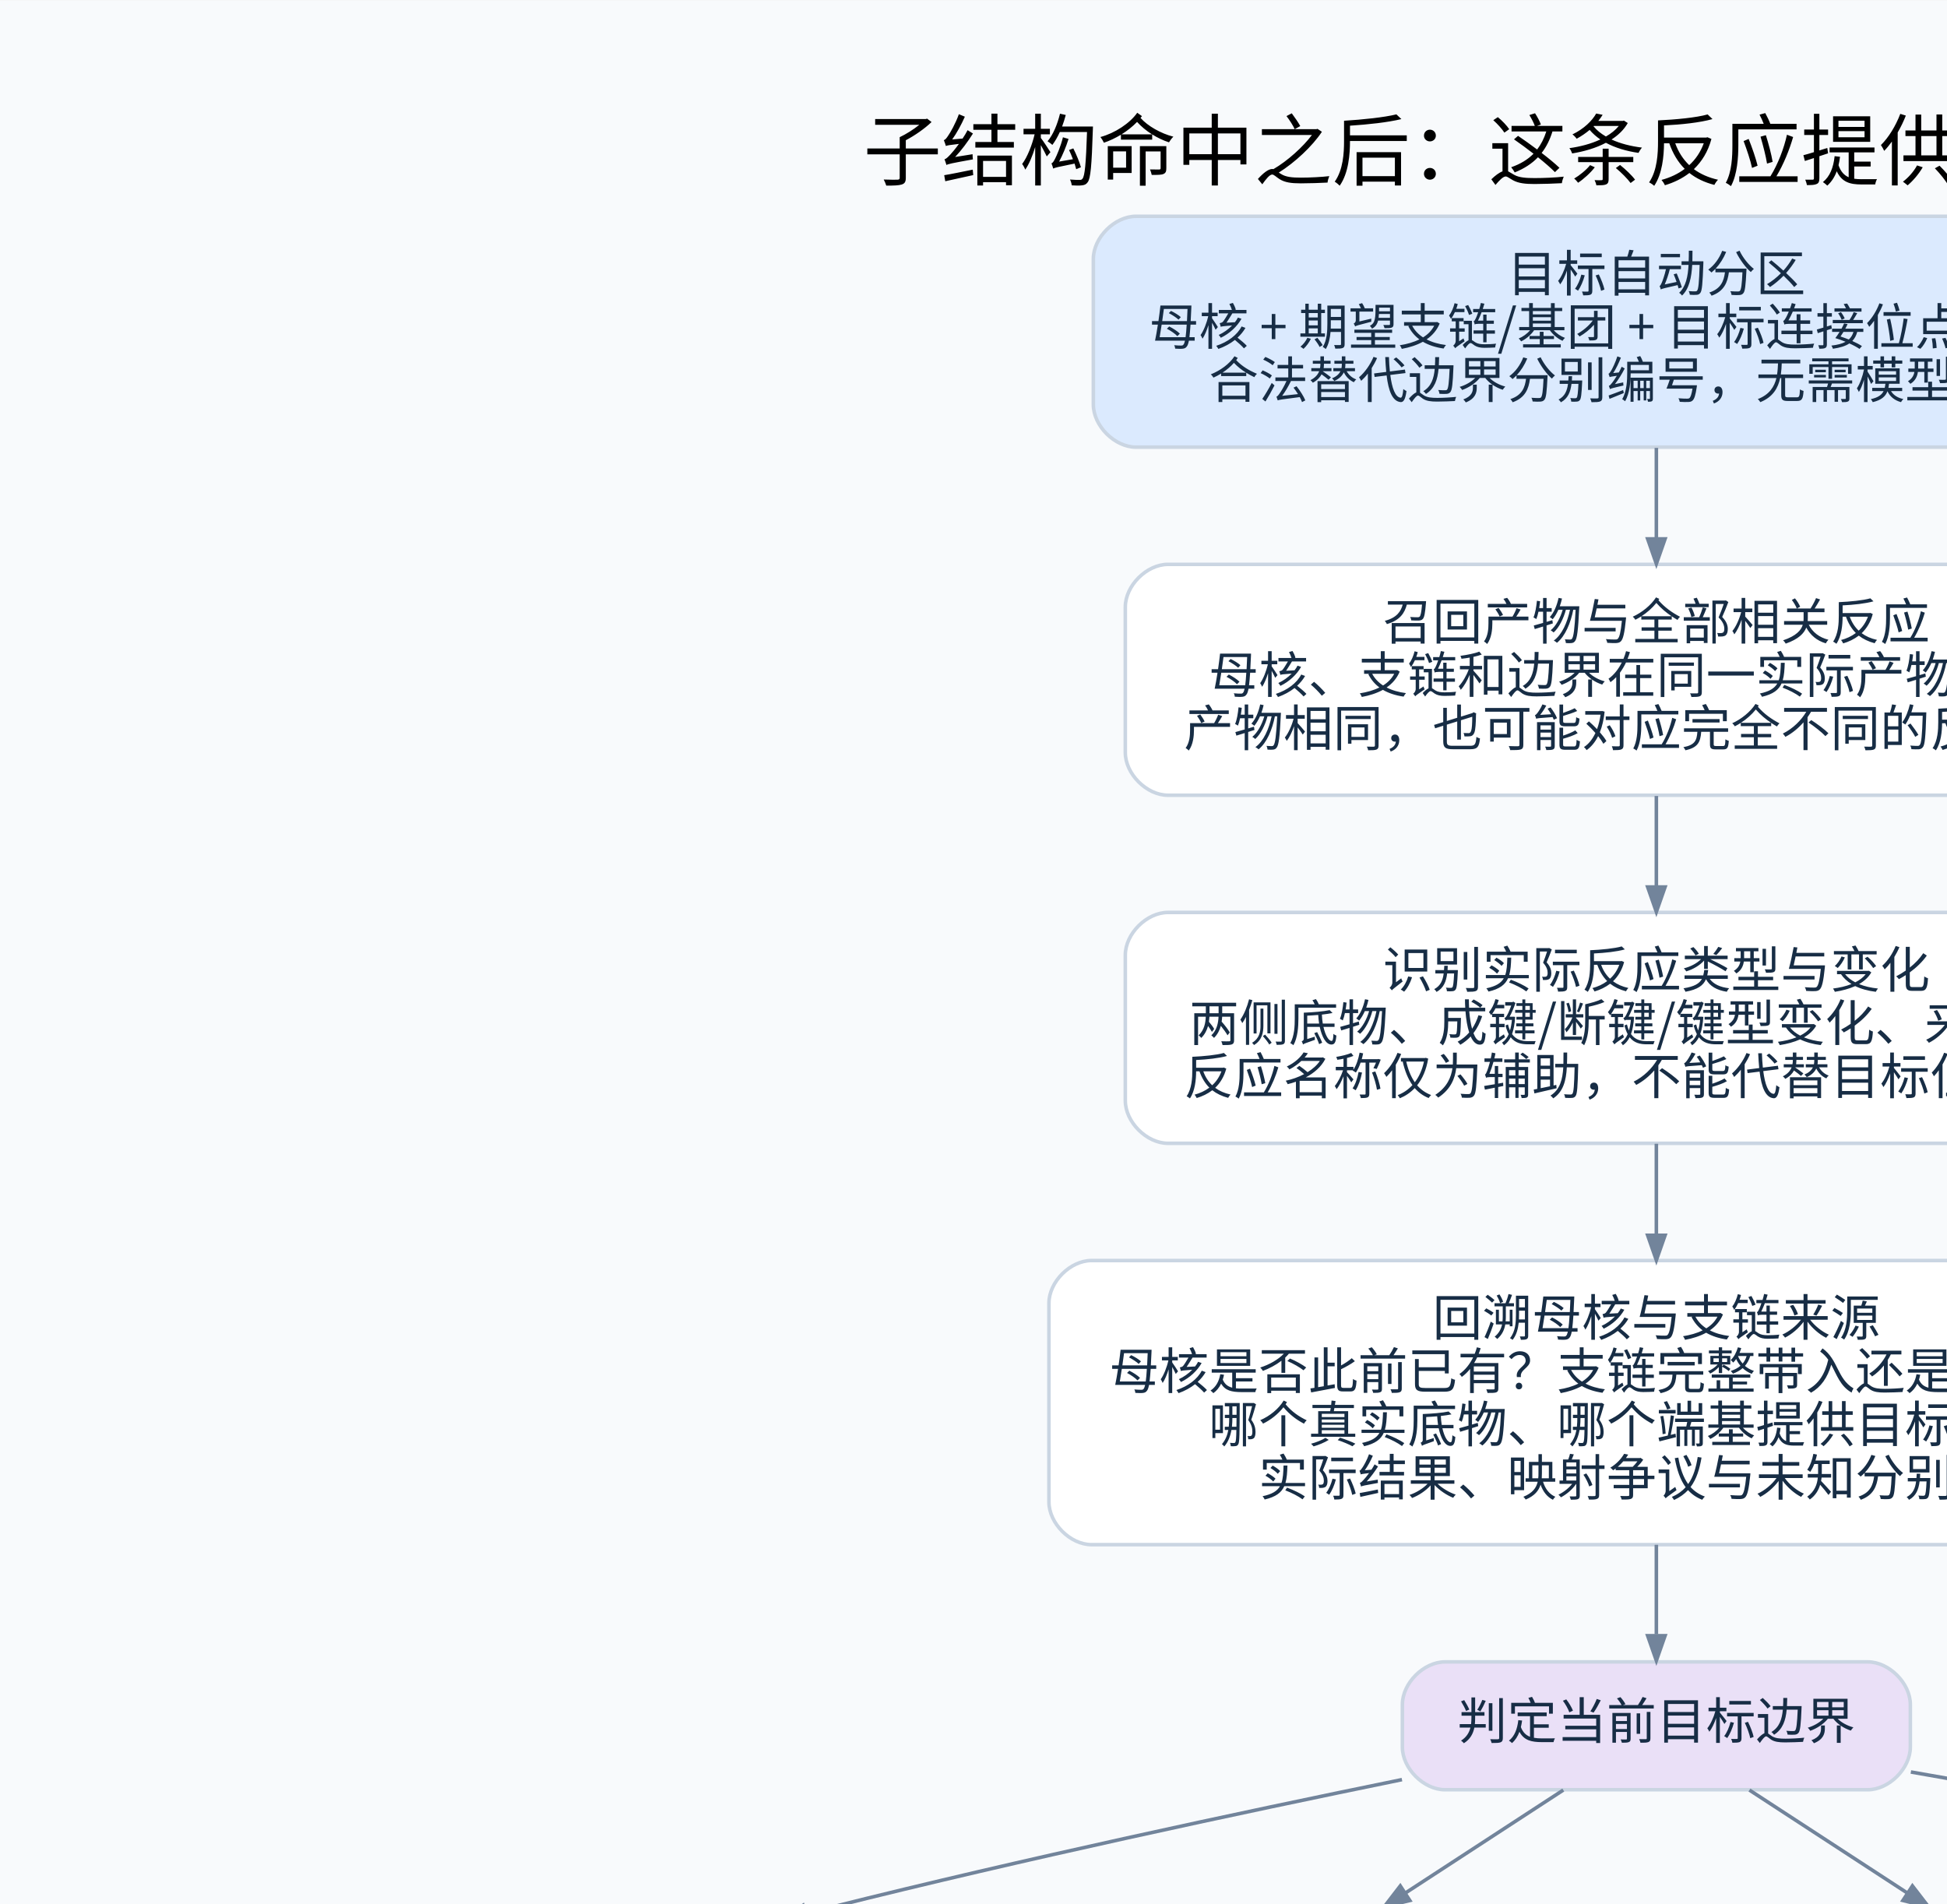
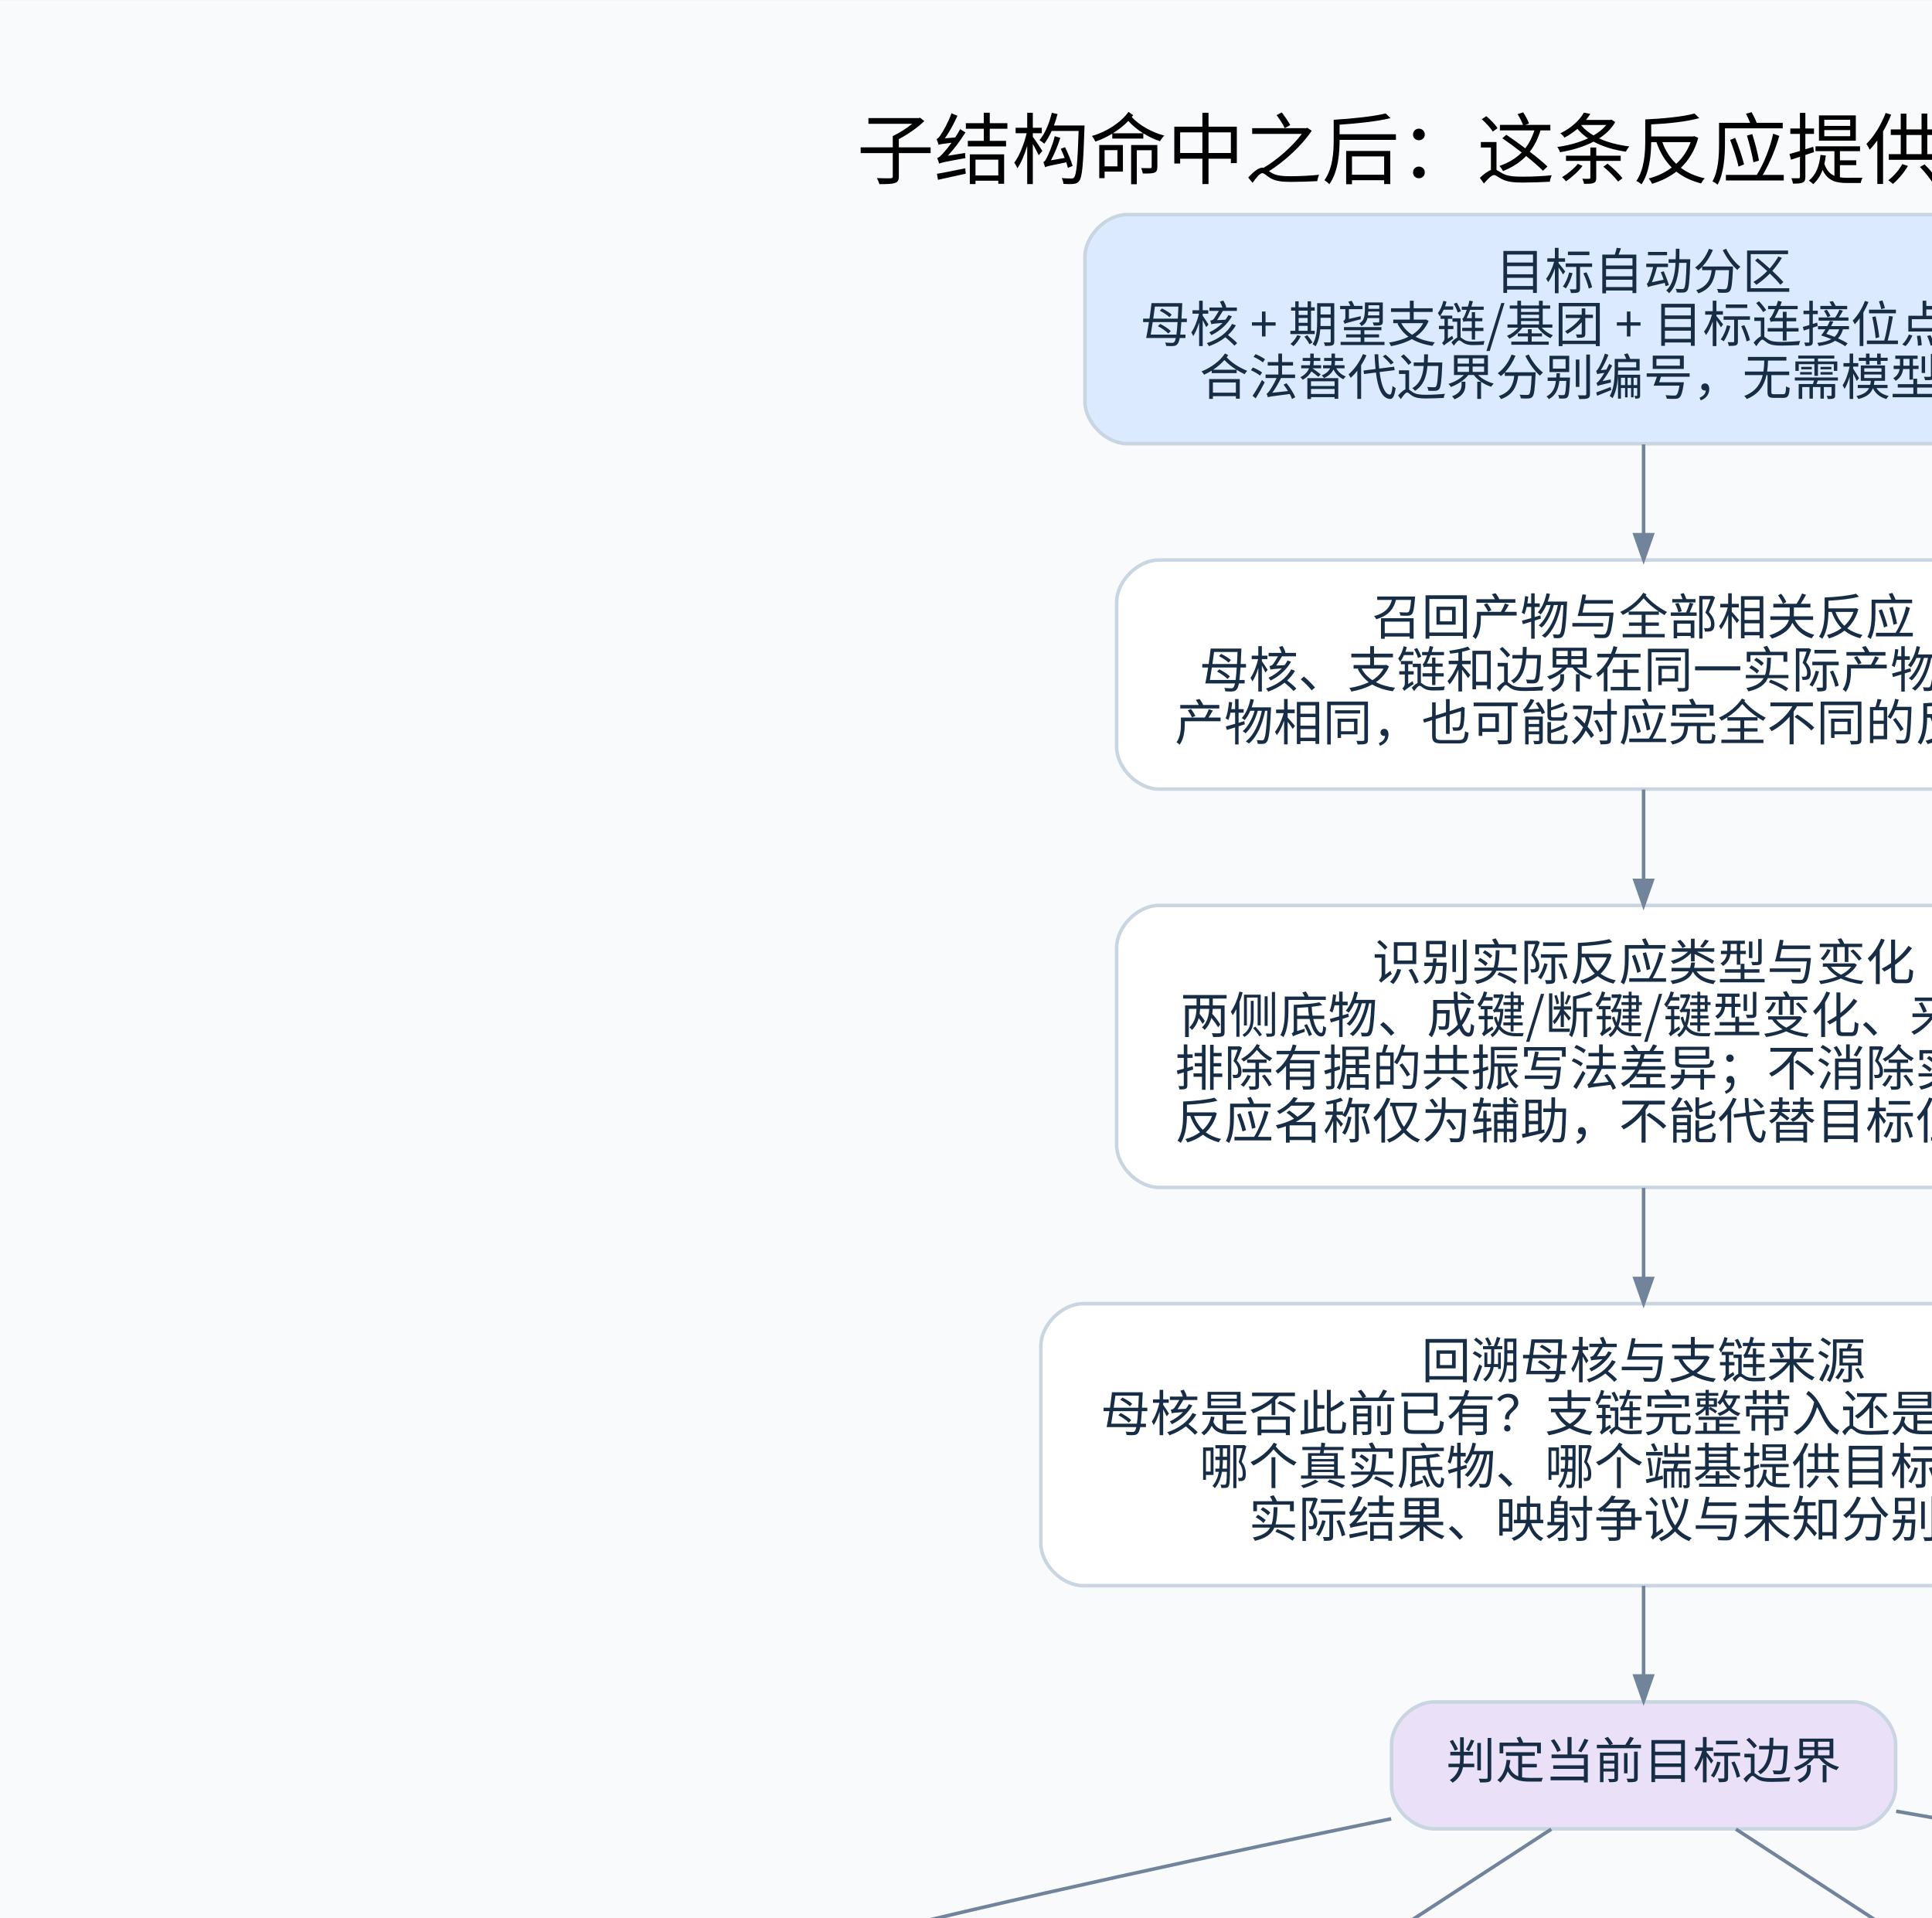
- <svg xmlns="http://www.w3.org/2000/svg" width="1791pt" height="1751pt" viewBox="0.00 0.00 992.10 969.60">
-   <g id="graph0" class="graph" transform="scale(1.81 1.81) rotate(0) translate(28.8 940.8)">
-     <polygon fill="#f8fafc" stroke="transparent" points="-28.8,28.8 -28.8,-940.8 963.3,-940.8 963.3,28.8 -28.8,28.8" />
-     <text text-anchor="middle" x="467.25" y="-890.4" font-family="Noto Sans CJK SC" font-size="22.00">子结构命中之后：这条反应提供了所需连接方法吗？</text>
+ <svg xmlns="http://www.w3.org/2000/svg" width="1791pt" height="1778pt" viewBox="0.00 0.00 992.10 984.60">
+   <g id="graph0" class="graph" transform="scale(1.81 1.81) rotate(0) translate(28.8 955.8)">
+     <polygon fill="#f8fafc" stroke="transparent" points="-28.8,28.8 -28.8,-955.8 963.3,-955.8 963.3,28.8 -28.8,28.8" />
+     <text text-anchor="middle" x="467.25" y="-905.4" font-family="Noto Sans CJK SC" font-size="22.00">子结构命中之后：这条反应提供了所需连接方法吗？</text>
    <g id="node1" class="node">
-       <path fill="#dbeafe" stroke="#cad5e2" d="M584,-880C584,-880 291,-880 291,-880 285,-880 279,-874 279,-868 279,-868 279,-827 279,-827 279,-821 285,-815 291,-815 291,-815 584,-815 584,-815 590,-815 596,-821 596,-827 596,-827 596,-868 596,-868 596,-874 590,-880 584,-880" />
-       <text text-anchor="middle" x="437.5" y="-858.8" font-family="Noto Sans CJK SC" font-size="14.00" fill="#172d45">目标自动分区</text>
-       <text text-anchor="middle" x="437.5" y="-843.8" font-family="Noto Sans CJK SC" font-size="14.00" fill="#172d45">母核 + 期望支链/基团 + 目标连接位点与边界键</text>
-       <text text-anchor="middle" x="437.5" y="-828.8" font-family="Noto Sans CJK SC" font-size="14.00" fill="#172d45">合法替代边界分别编号，无需模型先预测</text>
+       <path fill="#dbeafe" stroke="#cad5e2" d="M584,-895C584,-895 291,-895 291,-895 285,-895 279,-889 279,-883 279,-883 279,-842 279,-842 279,-836 285,-830 291,-830 291,-830 584,-830 584,-830 590,-830 596,-836 596,-842 596,-842 596,-883 596,-883 596,-889 590,-895 584,-895" />
+       <text text-anchor="middle" x="437.5" y="-873.8" font-family="Noto Sans CJK SC" font-size="14.00" fill="#172d45">目标自动分区</text>
+       <text text-anchor="middle" x="437.5" y="-858.8" font-family="Noto Sans CJK SC" font-size="14.00" fill="#172d45">母核 + 期望支链/基团 + 目标连接位点与边界键</text>
+       <text text-anchor="middle" x="437.5" y="-843.8" font-family="Noto Sans CJK SC" font-size="14.00" fill="#172d45">合法替代边界分别编号，无需模型先预测</text>
    </g>
    <g id="node2" class="node">
-       <path fill="white" stroke="#cad5e2" d="M575,-782C575,-782 300,-782 300,-782 294,-782 288,-776 288,-770 288,-770 288,-729 288,-729 288,-723 294,-717 300,-717 300,-717 575,-717 575,-717 581,-717 587,-723 587,-729 587,-729 587,-770 587,-770 587,-776 581,-782 575,-782" />
-       <text text-anchor="middle" x="437.5" y="-760.8" font-family="Noto Sans CJK SC" font-size="14.00" fill="#172d45">召回产物与全部相关反应</text>
-       <text text-anchor="middle" x="437.5" y="-745.8" font-family="Noto Sans CJK SC" font-size="14.00" fill="#172d45">母核、支链和边界在同一实际产物中匹配</text>
-       <text text-anchor="middle" x="437.5" y="-730.8" font-family="Noto Sans CJK SC" font-size="14.00" fill="#172d45">产物相同，也可能对应完全不同的反应步骤</text>
+       <path fill="white" stroke="#cad5e2" d="M575,-797C575,-797 300,-797 300,-797 294,-797 288,-791 288,-785 288,-785 288,-744 288,-744 288,-738 294,-732 300,-732 300,-732 575,-732 575,-732 581,-732 587,-738 587,-744 587,-744 587,-785 587,-785 587,-791 581,-797 575,-797" />
+       <text text-anchor="middle" x="437.5" y="-775.8" font-family="Noto Sans CJK SC" font-size="14.00" fill="#172d45">召回产物与全部相关反应</text>
+       <text text-anchor="middle" x="437.5" y="-760.8" font-family="Noto Sans CJK SC" font-size="14.00" fill="#172d45">母核、支链和边界在同一实际产物中匹配</text>
+       <text text-anchor="middle" x="437.5" y="-745.8" font-family="Noto Sans CJK SC" font-size="14.00" fill="#172d45">产物相同，也可能对应完全不同的反应步骤</text>
    </g>
    <g id="edge1" class="edge">
-       <path fill="none" stroke="#72849b" d="M437.5,-814.8C437.5,-806.61 437.5,-797.7 437.5,-789.19" />
-       <polygon fill="#72849b" stroke="#72849b" points="439.95,-789.17 437.5,-782.17 435.05,-789.17 439.95,-789.17" />
+       <path fill="none" stroke="#72849b" d="M437.5,-829.8C437.5,-821.61 437.5,-812.7 437.5,-804.19" />
+       <polygon fill="#72849b" stroke="#72849b" points="439.95,-804.17 437.5,-797.17 435.05,-804.17 439.95,-804.17" />
    </g>
    <g id="node3" class="node">
-       <path fill="white" stroke="#cad5e2" d="M575,-684C575,-684 300,-684 300,-684 294,-684 288,-678 288,-672 288,-672 288,-631 288,-631 288,-625 294,-619 300,-619 300,-619 575,-619 575,-619 581,-619 587,-625 587,-631 587,-631 587,-672 587,-672 587,-678 581,-684 575,-684" />
-       <text text-anchor="middle" x="437.5" y="-662.8" font-family="Noto Sans CJK SC" font-size="14.00" fill="#172d45">识别实际反应类型与变化</text>
-       <text text-anchor="middle" x="437.5" y="-647.8" font-family="Noto Sans CJK SC" font-size="14.00" fill="#172d45">两侧底物、成键/断键/键型变化、来源条件</text>
+       <path fill="white" stroke="#cad5e2" d="M575,-699C575,-699 300,-699 300,-699 294,-699 288,-693 288,-687 288,-687 288,-631 288,-631 288,-625 294,-619 300,-619 300,-619 575,-619 575,-619 581,-619 587,-625 587,-631 587,-631 587,-687 587,-687 587,-693 581,-699 575,-699" />
+       <text text-anchor="middle" x="437.5" y="-677.8" font-family="Noto Sans CJK SC" font-size="14.00" fill="#172d45">识别实际反应类型与变化</text>
+       <text text-anchor="middle" x="437.5" y="-662.8" font-family="Noto Sans CJK SC" font-size="14.00" fill="#172d45">两侧底物、成键/断键/键型变化、来源条件</text>
+       <text text-anchor="middle" x="437.5" y="-647.8" font-family="Noto Sans CJK SC" font-size="14.00" fill="#172d45">排除有据的共振写法差异；不消除实际转化</text>
      <text text-anchor="middle" x="437.5" y="-632.8" font-family="Noto Sans CJK SC" font-size="14.00" fill="#172d45">反应名称仅为辅助，不能代替目标位点核验</text>
    </g>
    <g id="edge2" class="edge">
-       <path fill="none" stroke="#72849b" d="M437.5,-716.8C437.5,-708.61 437.5,-699.7 437.5,-691.19" />
-       <polygon fill="#72849b" stroke="#72849b" points="439.95,-691.17 437.5,-684.17 435.05,-691.17 439.95,-691.17" />
+       <path fill="none" stroke="#72849b" d="M437.5,-731.88C437.5,-723.8 437.5,-714.95 437.5,-706.29" />
+       <polygon fill="#72849b" stroke="#72849b" points="439.95,-706.1 437.5,-699.1 435.05,-706.1 439.95,-706.1" />
    </g>
    <g id="node4" class="node">
      <path fill="white" stroke="#cad5e2" d="M596.5,-586C596.5,-586 278.5,-586 278.5,-586 272.5,-586 266.5,-580 266.5,-574 266.5,-574 266.5,-518 266.5,-518 266.5,-512 272.5,-506 278.5,-506 278.5,-506 596.5,-506 596.5,-506 602.5,-506 608.5,-512 608.5,-518 608.5,-518 608.5,-574 608.5,-574 608.5,-580 602.5,-586 596.5,-586" />
      <text text-anchor="middle" x="437.5" y="-564.8" font-family="Noto Sans CJK SC" font-size="14.00" fill="#172d45">回溯母核与支链来源</text>
      <text text-anchor="middle" x="437.5" y="-549.8" font-family="Noto Sans CJK SC" font-size="14.00" fill="#172d45">母核是否此前已有？支链完整带入还是本步构筑？</text>
      <text text-anchor="middle" x="437.5" y="-534.8" font-family="Noto Sans CJK SC" font-size="14.00" fill="#172d45">哪个真实底物、哪个端基提供目标连接？</text>
      <text text-anchor="middle" x="437.5" y="-519.8" font-family="Noto Sans CJK SC" font-size="14.00" fill="#172d45">实际结果、映射争议与未知分别保留</text>
    </g>
    <g id="edge3" class="edge">
-       <path fill="none" stroke="#72849b" d="M437.5,-618.88C437.5,-610.8 437.5,-601.95 437.5,-593.29" />
-       <polygon fill="#72849b" stroke="#72849b" points="439.95,-593.1 437.5,-586.1 435.05,-593.1 439.95,-593.1" />
+       <path fill="none" stroke="#72849b" d="M437.5,-618.87C437.5,-610.58 437.5,-601.75 437.5,-593.23" />
+       <polygon fill="#72849b" stroke="#72849b" points="439.95,-593.16 437.5,-586.16 435.05,-593.16 439.95,-593.16" />
    </g>
    <g id="node5" class="node">
      <path fill="#eae0f7" stroke="#cad5e2" d="M497,-473C497,-473 378,-473 378,-473 372,-473 366,-467 366,-461 366,-461 366,-449 366,-449 366,-443 372,-437 378,-437 378,-437 497,-437 497,-437 503,-437 509,-443 509,-449 509,-449 509,-461 509,-461 509,-467 503,-473 497,-473" />
      <text text-anchor="middle" x="437.5" y="-451.3" font-family="Noto Sans CJK SC" font-size="14.00" fill="#172d45">判定当前目标边界</text>
    </g>
    <g id="edge4" class="edge">
      <path fill="none" stroke="#72849b" d="M437.5,-505.96C437.5,-497.42 437.5,-488.6 437.5,-480.79" />
      <polygon fill="#72849b" stroke="#72849b" points="439.95,-480.37 437.5,-473.37 435.05,-480.37 439.95,-480.37" />
    </g>
    <g id="node6" class="node">
      <path fill="#d6f0e5" stroke="#cad5e2" d="M179,-404C179,-404 12,-404 12,-404 6,-404 0,-398 0,-392 0,-392 0,-351 0,-351 0,-345 6,-339 12,-339 12,-339 179,-339 179,-339 185,-339 191,-345 191,-351 191,-351 191,-392 191,-392 191,-398 185,-404 179,-404" />
      <text text-anchor="middle" x="95.5" y="-382.8" font-family="Noto Sans CJK SC" font-size="14.00" fill="#172d45">边界本步形成</text>
      <text text-anchor="middle" x="95.5" y="-367.8" font-family="Noto Sans CJK SC" font-size="14.00" fill="#172d45">母核与支链完整/局部覆盖</text>
      <text text-anchor="middle" x="95.5" y="-352.8" font-family="Noto Sans CJK SC" font-size="14.00" fill="#172d45">对应连接方法 / 方法类比</text>
    </g>
    <g id="edge5" class="edge">
      <path fill="none" stroke="#72849b" d="M365.88,-439.85C319.88,-430.44 258.95,-417.4 205.5,-404 202.99,-403.37 200.45,-402.73 197.9,-402.07" />
      <polygon fill="#72849b" stroke="#72849b" points="198.48,-399.69 191.09,-400.29 197.24,-404.43 198.48,-399.69" />
    </g>
    <g id="node7" class="node">
      <path fill="white" stroke="#cad5e2" d="M393,-404C393,-404 232,-404 232,-404 226,-404 220,-398 220,-392 220,-392 220,-351 220,-351 220,-345 226,-339 232,-339 232,-339 393,-339 393,-339 399,-339 405,-345 405,-351 405,-351 405,-392 405,-392 405,-398 399,-404 393,-404" />
      <text text-anchor="middle" x="312.5" y="-382.8" font-family="Noto Sans CJK SC" font-size="14.00" fill="#172d45">边界此前已存在</text>
      <text text-anchor="middle" x="312.5" y="-367.8" font-family="Noto Sans CJK SC" font-size="14.00" fill="#172d45">本步延长支链或转换基团</text>
      <text text-anchor="middle" x="312.5" y="-352.8" font-family="Noto Sans CJK SC" font-size="14.00" fill="#172d45">支链构筑/修饰参考</text>
    </g>
    <g id="edge6" class="edge">
      <path fill="none" stroke="#72849b" d="M411.3,-436.91C398.4,-428.51 382.36,-418.05 366.97,-408.01" />
      <polygon fill="#72849b" stroke="#72849b" points="368.09,-405.82 360.89,-404.05 365.41,-409.92 368.09,-405.82" />
    </g>
    <g id="node8" class="node">
      <path fill="white" stroke="#cad5e2" d="M679,-404C679,-404 446,-404 446,-404 440,-404 434,-398 434,-392 434,-392 434,-351 434,-351 434,-345 440,-339 446,-339 446,-339 679,-339 679,-339 685,-339 691,-345 691,-351 691,-351 691,-392 691,-392 691,-398 685,-404 679,-404" />
      <text text-anchor="middle" x="562.5" y="-382.8" font-family="Noto Sans CJK SC" font-size="14.00" fill="#172d45">变化在其他位置</text>
      <text text-anchor="middle" x="562.5" y="-367.8" font-family="Noto Sans CJK SC" font-size="14.00" fill="#172d45">或母核后构筑 / 替代边界</text>
      <text text-anchor="middle" x="562.5" y="-352.8" font-family="Noto Sans CJK SC" font-size="14.00" fill="#172d45">分配到相应任务，不能冒充当前连接</text>
    </g>
    <g id="edge7" class="edge">
      <path fill="none" stroke="#72849b" d="M463.7,-436.91C476.6,-428.51 492.64,-418.05 508.03,-408.01" />
      <polygon fill="#72849b" stroke="#72849b" points="509.59,-409.92 514.11,-404.05 506.91,-405.82 509.59,-409.92" />
    </g>
    <g id="node9" class="node">
      <path fill="#fff3d6" stroke="#cad5e2" d="M922.5,-404C922.5,-404 732.5,-404 732.5,-404 726.5,-404 720.5,-398 720.5,-392 720.5,-392 720.5,-351 720.5,-351 720.5,-345 726.5,-339 732.5,-339 732.5,-339 922.5,-339 922.5,-339 928.5,-339 934.5,-345 934.5,-351 934.5,-351 934.5,-392 934.5,-392 934.5,-398 928.5,-404 922.5,-404" />
      <text text-anchor="middle" x="827.5" y="-382.8" font-family="Noto Sans CJK SC" font-size="14.00" fill="#172d45">反应信息或映射不足</text>
      <text text-anchor="middle" x="827.5" y="-367.8" font-family="Noto Sans CJK SC" font-size="14.00" fill="#172d45">连接贡献未知</text>
      <text text-anchor="middle" x="827.5" y="-352.8" font-family="Noto Sans CJK SC" font-size="14.00" fill="#172d45">保留结构线索，不计有据方法</text>
    </g>
    <g id="edge8" class="edge">
      <path fill="none" stroke="#72849b" d="M509.15,-442C563.28,-432.61 639.31,-418.7 705.5,-404 708.11,-403.42 710.75,-402.82 713.41,-402.21" />
      <polygon fill="#72849b" stroke="#72849b" points="714.22,-404.54 720.48,-400.57 713.11,-399.77 714.22,-404.54" />
    </g>
    <g id="node10" class="node">
      <path fill="white" stroke="#cad5e2" d="M589.5,-306C589.5,-306 285.5,-306 285.5,-306 279.5,-306 273.5,-300 273.5,-294 273.5,-294 273.5,-238 273.5,-238 273.5,-232 279.5,-226 285.5,-226 285.5,-226 589.5,-226 589.5,-226 595.5,-226 601.5,-232 601.5,-238 601.5,-238 601.5,-294 601.5,-294 601.5,-300 595.5,-306 589.5,-306" />
      <text text-anchor="middle" x="437.5" y="-284.8" font-family="Noto Sans CJK SC" font-size="14.00" fill="#172d45">目标连接方法区排序</text>
      <text text-anchor="middle" x="437.5" y="-269.8" font-family="Noto Sans CJK SC" font-size="14.00" fill="#172d45">先检查相关变化和位点，再比较真实底物与环境</text>
      <text text-anchor="middle" x="437.5" y="-254.8" font-family="Noto Sans CJK SC" font-size="14.00" fill="#172d45">精确产物的无关修饰不占连接方法名额</text>
      <text text-anchor="middle" x="437.5" y="-239.8" font-family="Noto Sans CJK SC" font-size="14.00" fill="#172d45">不同类型可以提供同一连接；同类型也可能无关</text>
    </g>
    <g id="edge9" class="edge">
      <path fill="none" stroke="#72849b" d="M191.22,-341.53C225.45,-331.17 264.71,-319.29 301.67,-308.11" />
      <polygon fill="#72849b" stroke="#72849b" points="302.56,-310.4 308.55,-306.03 301.14,-305.71 302.56,-310.4" />
    </g>
    <g id="edge10" class="edge">
      <path fill="none" stroke="#72849b" d="M350.68,-338.88C361.42,-329.99 373.29,-320.17 384.72,-310.71" />
      <polygon fill="#72849b" stroke="#72849b" points="386.45,-312.45 390.28,-306.1 383.33,-308.67 386.45,-312.45" />
    </g>
    <g id="edge11" class="edge">
      <path fill="none" stroke="#72849b" d="M524.32,-338.88C513.58,-329.99 501.71,-320.17 490.28,-310.71" />
      <polygon fill="#72849b" stroke="#72849b" points="491.67,-308.67 484.72,-306.1 488.55,-312.45 491.67,-308.67" />
    </g>
    <g id="edge12" class="edge">
      <path fill="none" stroke="#72849b" d="M720.41,-342.08C680.6,-331.52 634.61,-319.31 591.42,-307.85" />
      <polygon fill="#72849b" stroke="#72849b" points="591.91,-305.44 584.52,-306.02 590.66,-310.18 591.91,-305.44" />
    </g>
    <g id="node12" class="node">
      <path fill="#eae0f7" stroke="#cad5e2" d="M605.5,-193C605.5,-193 269.5,-193 269.5,-193 263.5,-193 257.5,-187 257.5,-181 257.5,-181 257.5,-125 257.5,-125 257.5,-119 263.5,-113 269.5,-113 269.5,-113 605.5,-113 605.5,-113 611.5,-113 617.5,-119 617.5,-125 617.5,-125 617.5,-181 617.5,-181 617.5,-187 611.5,-193 605.5,-193" />
      <text text-anchor="middle" x="437.5" y="-171.8" font-family="Noto Sans CJK SC" font-size="14.00" fill="#172d45">类似物的小差异可否通过换一个底物解决？</text>
      <text text-anchor="middle" x="437.5" y="-156.8" font-family="Noto Sans CJK SC" font-size="14.00" fill="#172d45">母核供体和支链供体均可检查</text>
      <text text-anchor="middle" x="437.5" y="-141.8" font-family="Noto Sans CJK SC" font-size="14.00" fill="#172d45">单来源差异 → 保留反应角色 → 回放目标 → 条件支持</text>
      <text text-anchor="middle" x="437.5" y="-126.8" font-family="Noto Sans CJK SC" font-size="14.00" fill="#172d45">作为具体类比建议，不计为目标已有制备</text>
    </g>
    <g id="edge13" class="edge">
      <path fill="none" stroke="#72849b" d="M437.5,-225.87C437.5,-217.58 437.5,-208.75 437.5,-200.23" />
      <polygon fill="#72849b" stroke="#72849b" points="439.95,-200.16 437.5,-193.16 435.05,-200.16 439.95,-200.16" />
    </g>
    <g id="node11" class="node">
      <path fill="#dbeafe" stroke="#cad5e2" d="M618,-80C618,-80 257,-80 257,-80 251,-80 245,-74 245,-68 245,-68 245,-12 245,-12 245,-6 251,0 257,0 257,0 618,0 618,0 624,0 630,-6 630,-12 630,-12 630,-68 630,-68 630,-74 624,-80 618,-80" />
      <text text-anchor="middle" x="437.5" y="-58.8" font-family="Noto Sans CJK SC" font-size="14.00" fill="#172d45">给模型的答案</text>
      <text text-anchor="middle" x="437.5" y="-43.8" font-family="Noto Sans CJK SC" font-size="14.00" fill="#172d45">哪类反应、用哪些母核与支链底物、在何处形成哪根键</text>
      <text text-anchor="middle" x="437.5" y="-28.8" font-family="Noto Sans CJK SC" font-size="14.00" fill="#172d45">支链覆盖了多少、实际端基和条件是什么、还有哪些差异</text>
      <text text-anchor="middle" x="437.5" y="-13.8" font-family="Noto Sans CJK SC" font-size="14.00" fill="#172d45">所有判定在模型预测前完成</text>
    </g>
    <g id="edge14" class="edge">
      <path fill="none" stroke="#72849b" d="M437.5,-112.87C437.5,-104.58 437.5,-95.75 437.5,-87.23" />
      <polygon fill="#72849b" stroke="#72849b" points="439.95,-87.16 437.5,-80.16 435.05,-87.16 439.95,-87.16" />
    </g>
  </g>
</svg>
